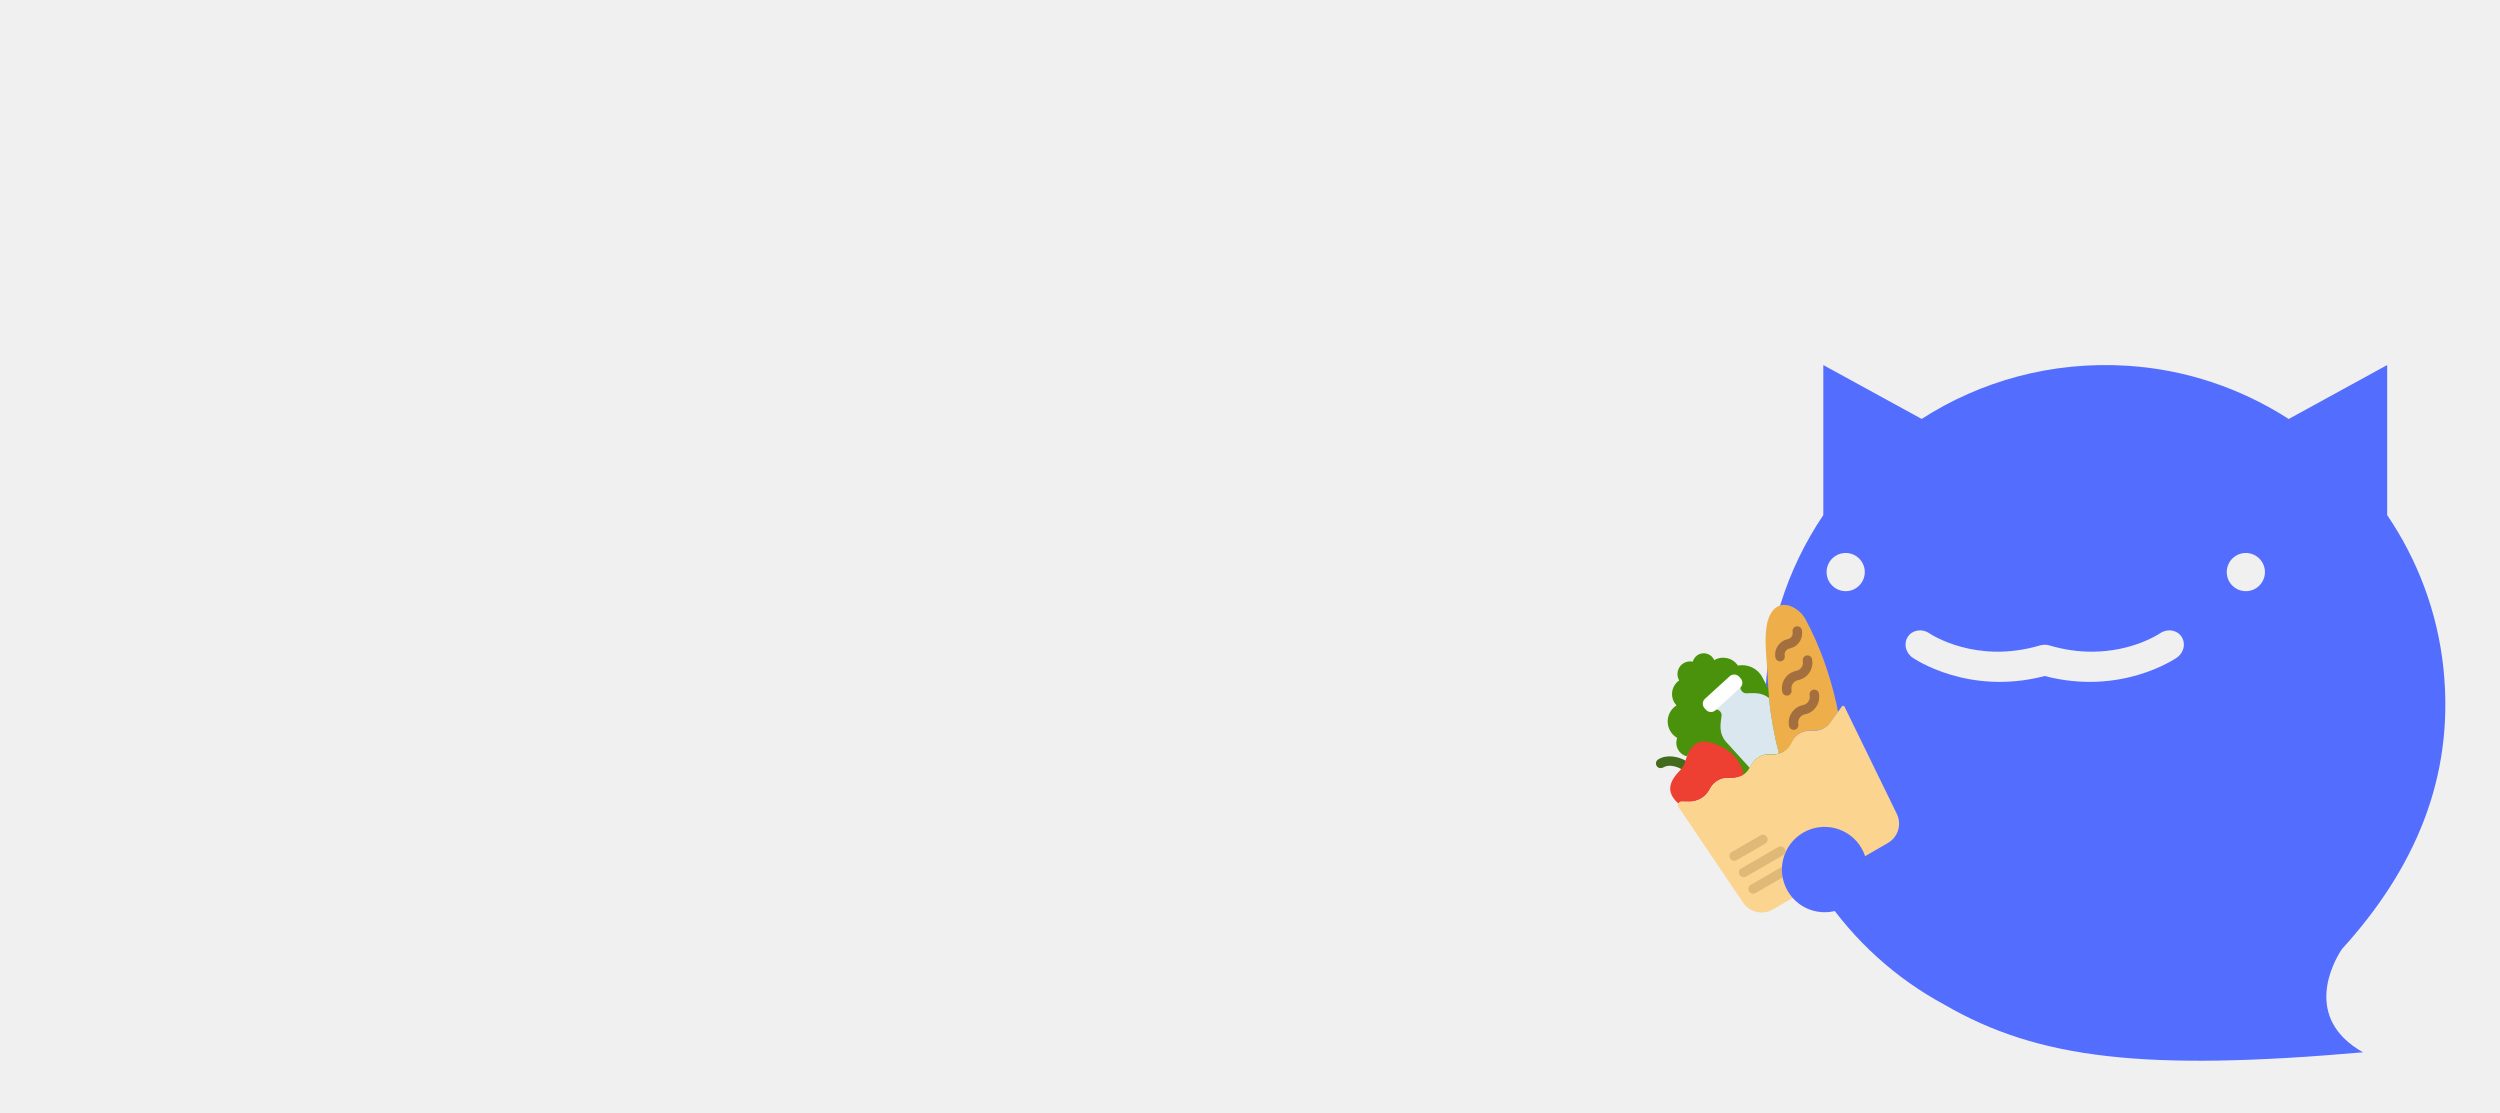
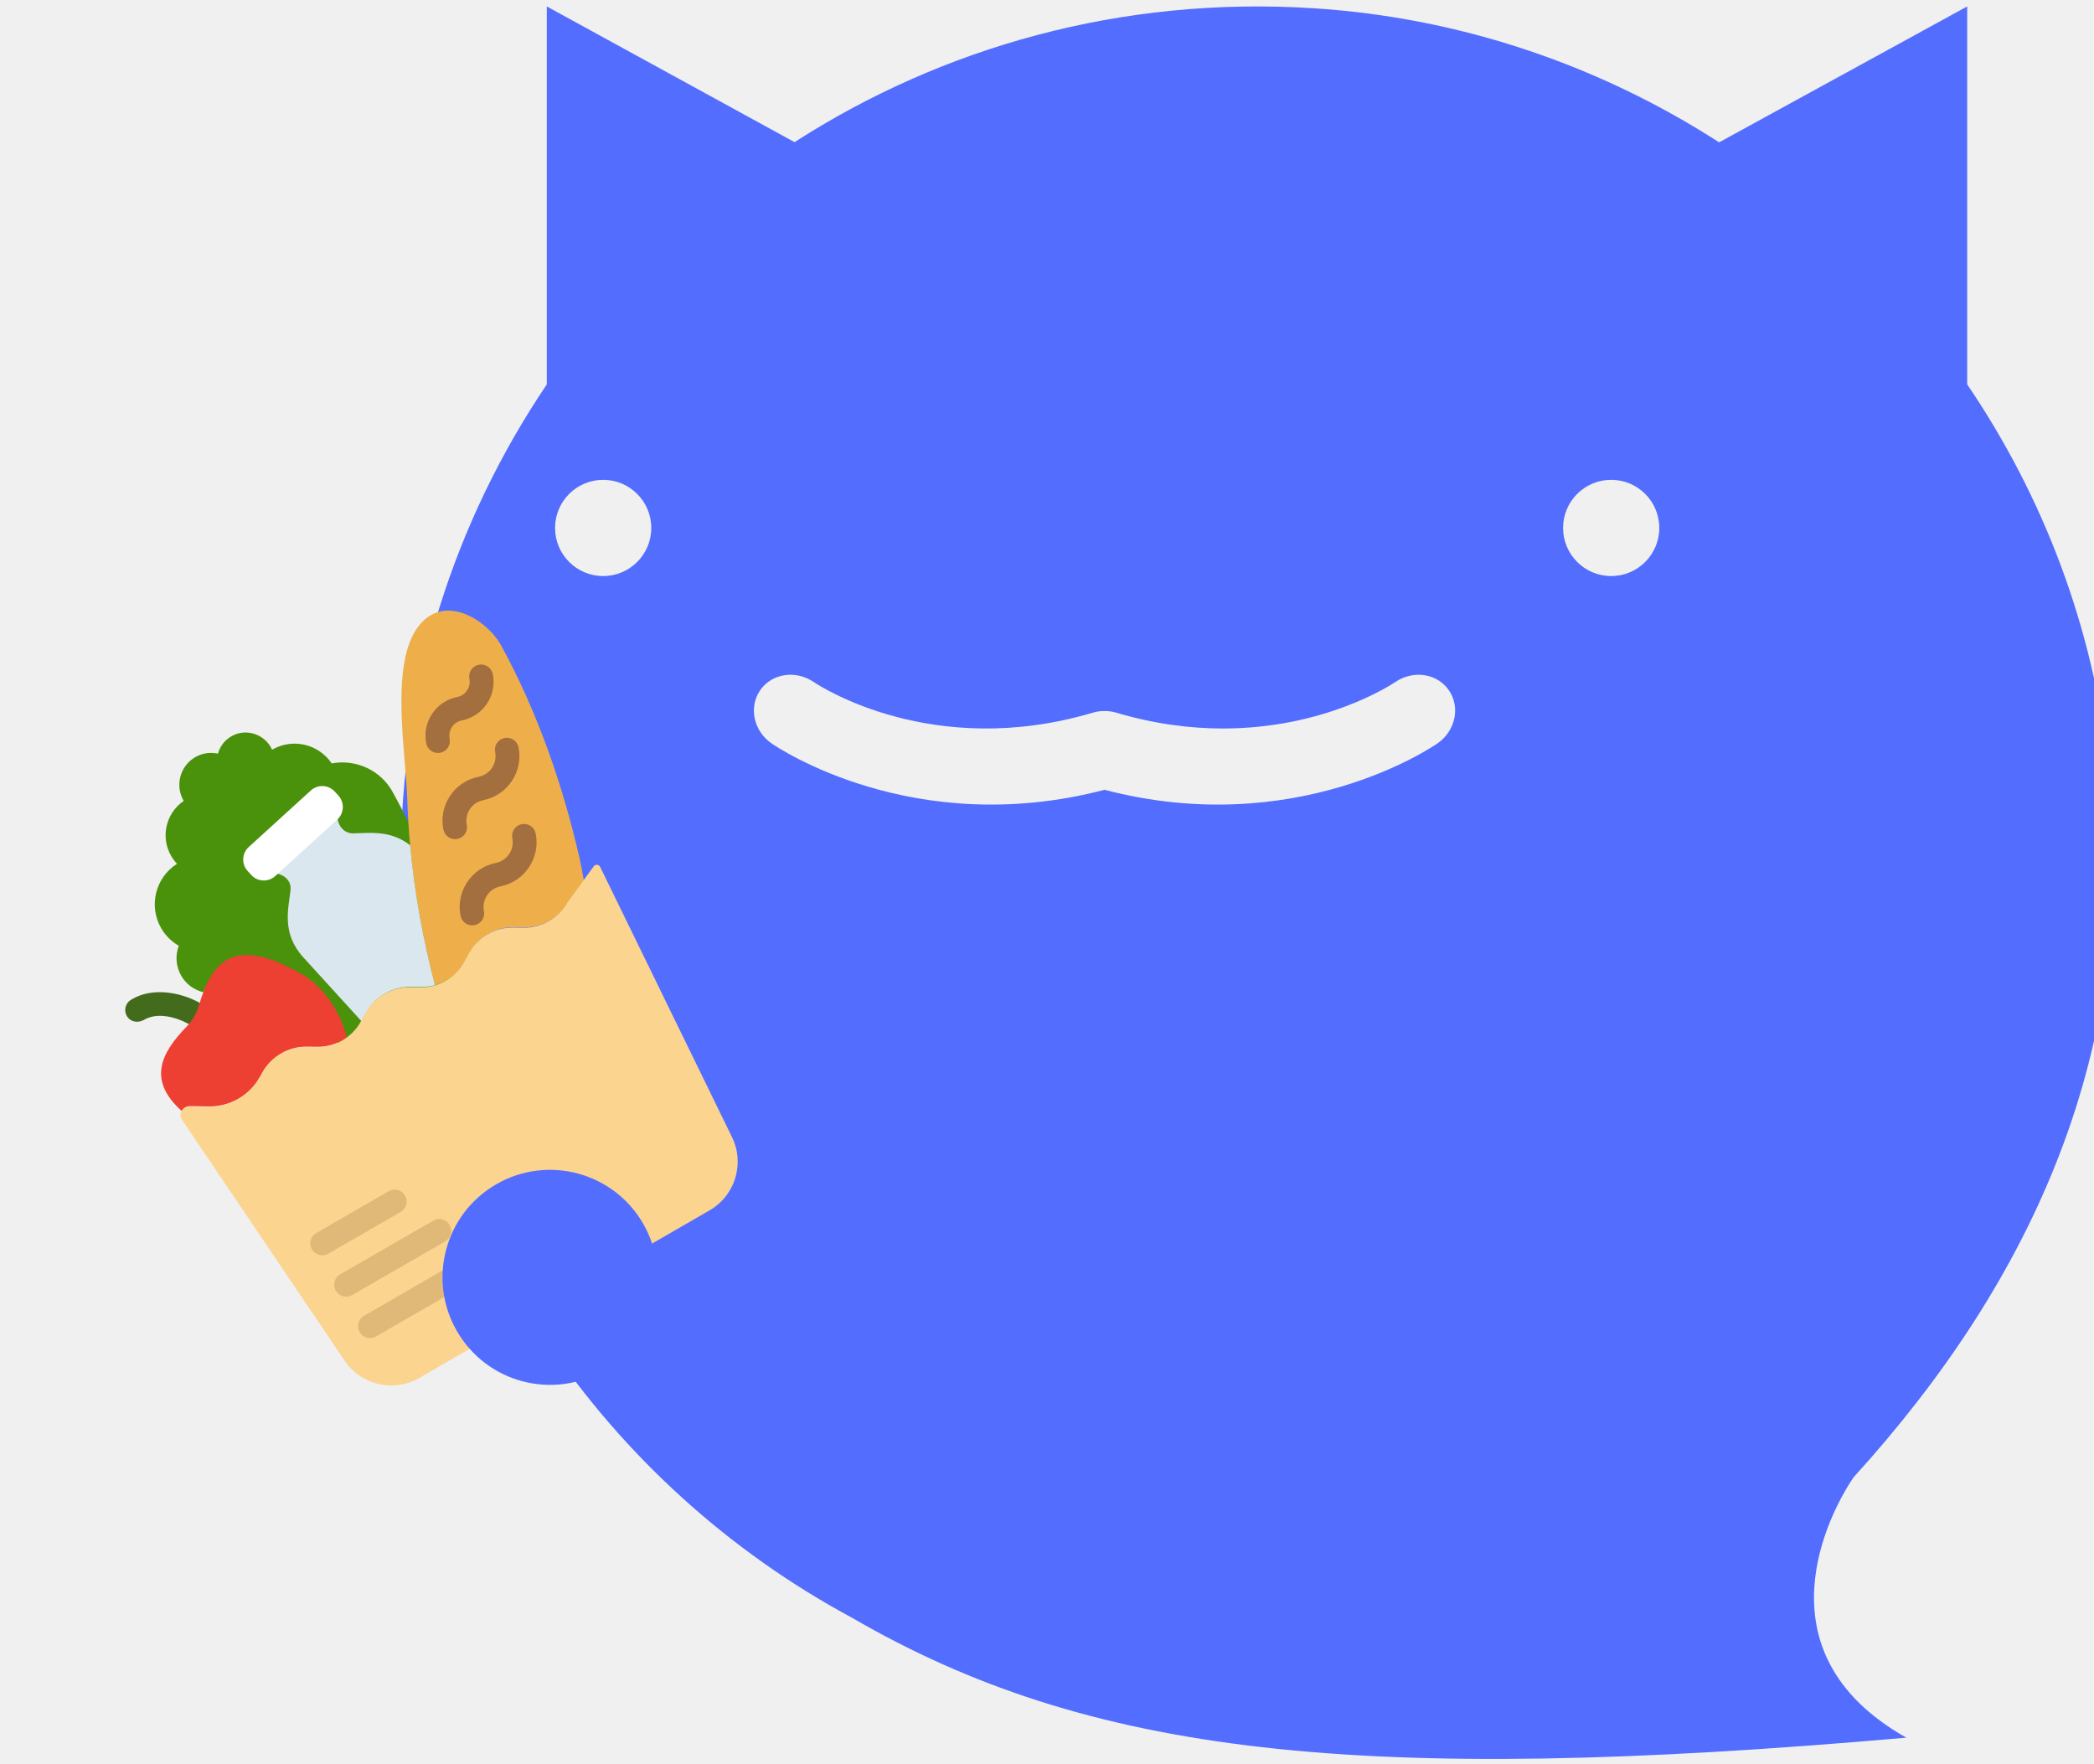
- <svg xmlns="http://www.w3.org/2000/svg" width="400px" height="178px" viewBox="0 0 400 178" version="1.1">
+ <svg xmlns="http://www.w3.org/2000/svg" width="133px" height="112px" viewBox="0" version="1.1">
  <defs />
  <g id="Symbols" stroke="none" stroke-width="1" fill="none" fill-rule="evenodd">
    <g id="img_ram-market">
-       <g id="Group-23" transform="translate(257, 58)">
+       <g id="Group-23">
        <path d="M124.946,0.409 L109.19,9.04 C101.626,4.169 92.811,1.12 83.408,0.523 C71.238,-0.251 59.862,2.984 50.465,9.028 L34.73,0.409 L34.73,24.414 L34.731,24.414 C28.872,33.094 25.451,43.554 25.451,54.814 C25.451,54.814 25.352,56.8 25.707,60.047 C27.473,78.541 38.492,94.333 54.087,102.735 C69.114,111.459 86.211,113.425 121.08,110.367 C111.322,104.86 116.433,95.842 117.54,94.115 C117.57,94.071 117.69,93.894 117.737,93.822 C129.187,81.22 135.804,66.555 133.947,48.92 C132.999,39.919 129.802,31.565 124.946,24.414 L124.946,0.409 Z M99.279,33.532 C99.279,31.844 100.648,30.476 102.335,30.476 C104.023,30.476 105.39,31.844 105.39,33.532 C105.39,35.219 104.023,36.588 102.335,36.588 C100.648,36.588 99.279,35.219 99.279,33.532 Z M35.255,33.532 C35.255,31.844 36.623,30.476 38.311,30.476 C39.998,30.476 41.366,31.844 41.366,33.532 C41.366,35.219 39.998,36.588 38.311,36.588 C36.623,36.588 35.255,35.219 35.255,33.532 Z M88.61,43.327 C89.754,42.539 91.28,42.764 92.021,43.834 C92.765,44.911 92.447,46.424 91.3,47.218 C90.925,47.474 82.283,53.337 70.154,50.163 C58.023,53.337 49.382,47.474 49.007,47.218 C47.859,46.424 47.542,44.911 48.285,43.834 C49.027,42.764 50.553,42.539 51.697,43.327 C52.026,43.544 59.218,48.296 69.43,45.259 C69.669,45.188 69.912,45.159 70.154,45.161 C70.395,45.159 70.638,45.188 70.876,45.259 C73.335,45.99 75.621,46.27 77.675,46.27 C84.155,46.271 88.36,43.492 88.61,43.327 Z" id="Fill-1" fill="#536DFE" />
        <g id="groceries" transform="translate(27.37649, 65.90277) rotate(-30) translate(-27.37649, -65.90277) translate(10.37649, 41.90277)">
          <path d="M4.717,15.866 C4.462,15.866 4.214,15.738 4.07,15.505 C3.604,14.75 2.734,13.877 1.735,13.908 C1.31,13.886 0.966,13.591 0.954,13.173 C0.941,12.754 1.27,12.404 1.689,12.391 C3.287,12.343 4.651,13.555 5.361,14.709 C5.581,15.065 5.471,15.533 5.114,15.753 C4.99,15.829 4.852,15.866 4.717,15.866 Z" id="Shape" fill="#436B1C" fill-rule="nonzero" />
          <path d="M20.244,5.764 C20.142,4.286 18.914,3.117 17.41,3.117 C17.406,3.117 17.402,3.118 17.398,3.118 C17.424,2.894 17.409,2.658 17.337,2.411 C17.133,1.718 16.524,1.185 15.806,1.099 C15.217,1.029 14.677,1.24 14.298,1.614 C13.938,1.289 13.466,1.086 12.943,1.086 C11.821,1.086 10.912,1.995 10.912,3.117 C10.912,3.12 10.913,3.123 10.913,3.127 C9.549,3.23 8.474,4.368 8.474,5.757 C8.474,5.97 8.502,6.175 8.549,6.373 C6.927,6.441 5.631,7.775 5.631,9.414 C5.631,9.97 5.782,10.488 6.041,10.937 C5.543,11.346 5.224,11.968 5.224,12.663 C5.224,13.299 5.493,13.869 5.92,14.275 C7.75,12.78 9.672,17.781 11.936,21.773 C12.688,23.1 20.811,21.687 21.458,22.511 C22.195,21.848 22.672,10.301 22.692,9.287 C22.724,7.659 21.691,6.271 20.244,5.764 Z" id="Shape" fill="#4A920B" fill-rule="nonzero" />
          <path d="M21.283,20.888 L21.824,20.564 C22.825,19.963 24.075,19.963 25.076,20.564 L25.617,20.888 C26.618,21.489 27.868,21.489 28.869,20.888 L30.398,20.208 C30.622,19.582 30.779,19.128 30.841,18.927 C32.267,14.339 33.186,9.509 33.311,4.691 C33.361,2.753 31.759,-0.269 29.097,1.105 C26.48,2.453 24.606,7.627 23.289,10.083 C21.418,13.574 19.939,17.37 18.885,21.239 C19.688,21.441 20.551,21.327 21.283,20.888 Z" id="Shape" fill="#EEAF4B" fill-rule="nonzero" />
          <path d="M1.559,20.109 L2.579,20.721 C3.752,21.424 5.216,21.424 6.388,20.721 L6.65,20.563 C7.652,19.963 8.902,19.963 9.903,20.563 L10.444,20.887 C11.032,21.24 11.705,21.38 12.364,21.318 C12.849,19.75 12.686,17.79 11.934,16.463 C9.403,11.998 7.298,12.908 5.272,14.846 C4.883,15.218 4.409,15.49 3.891,15.638 C1.67,16.273 0.03,17.312 0.963,20.14 C1.127,20.02 1.356,19.988 1.559,20.109 Z" id="Shape" fill="#ED3F32" fill-rule="nonzero" />
          <path d="M23.209,19.236 C23.128,19.236 23.046,19.224 22.965,19.196 C22.569,19.061 22.356,18.63 22.491,18.234 C22.997,16.745 24.622,15.948 26.108,16.449 C26.806,16.687 27.565,16.312 27.802,15.615 C27.936,15.218 28.365,15.004 28.764,15.14 C29.161,15.275 29.374,15.706 29.239,16.102 C28.733,17.592 27.11,18.391 25.621,17.887 C24.925,17.65 24.165,18.026 23.928,18.721 C23.82,19.038 23.524,19.236 23.209,19.236 Z" id="Shape" fill="#A46F3E" fill-rule="nonzero" />
          <path d="M25.003,13.951 C24.923,13.951 24.84,13.938 24.76,13.911 C24.363,13.776 24.15,13.345 24.285,12.948 C24.53,12.227 25.042,11.643 25.725,11.306 C26.407,10.969 27.18,10.919 27.903,11.164 C28.601,11.402 29.359,11.026 29.596,10.328 C29.73,9.931 30.161,9.718 30.558,9.853 C30.955,9.988 31.167,10.419 31.032,10.816 C30.527,12.306 28.903,13.104 27.415,12.601 C27.077,12.486 26.715,12.509 26.395,12.667 C26.076,12.825 25.837,13.097 25.721,13.436 C25.615,13.752 25.319,13.951 25.003,13.951 Z" id="Shape" fill="#A46F3E" fill-rule="nonzero" />
          <path d="M26.798,8.665 C26.718,8.665 26.635,8.652 26.554,8.624 C26.157,8.489 25.945,8.058 26.08,7.662 C26.523,6.355 27.948,5.654 29.255,6.096 C29.505,6.181 29.772,6.164 30.008,6.048 C30.244,5.932 30.421,5.73 30.506,5.481 C30.64,5.084 31.07,4.871 31.468,5.006 C31.865,5.141 32.078,5.572 31.942,5.968 C31.727,6.602 31.279,7.114 30.679,7.409 C30.079,7.705 29.4,7.748 28.767,7.533 C28.252,7.358 27.691,7.635 27.516,8.15 C27.409,8.466 27.114,8.665 26.798,8.665 Z" id="Shape" fill="#A46F3E" fill-rule="nonzero" />
          <path d="M13.937,11.452 C13.22,12.406 12.088,13.534 12.524,15.528 L13.695,20.888 C13.695,20.888 13.696,20.888 13.696,20.888 L14.237,20.564 C15.238,19.963 16.489,19.963 17.489,20.564 L18.03,20.888 C18.47,21.152 18.885,21.239 18.885,21.239 C19.676,18.339 20.705,15.479 21.959,12.758 C21.372,11.29 20.118,10.798 19.208,10.295 C19.202,10.292 19.197,10.289 19.192,10.287 C18.617,9.957 18.581,9.168 19.014,8.666 C19.185,8.468 19.264,8.196 19.205,7.923 L19.113,7.504 C19.012,7.043 18.552,6.748 18.092,6.849 L13.481,7.855 C13.02,7.956 12.726,8.416 12.827,8.876 L12.918,9.295 C12.979,9.574 13.172,9.79 13.416,9.896 C13.977,10.138 14.319,10.764 14.032,11.303 C14.005,11.354 13.973,11.403 13.937,11.452 Z" id="Shape" fill="#DAE7EF" fill-rule="nonzero" />
          <path d="M18.774,9.027 L13.555,10.168 C12.979,10.293 12.404,9.925 12.278,9.349 L12.203,9.006 C12.077,8.43 12.446,7.855 13.022,7.729 L18.24,6.589 C18.816,6.463 19.391,6.832 19.517,7.408 L19.592,7.75 C19.718,8.327 19.35,8.901 18.774,9.027 Z" id="Shape" fill="#FFFFFF" fill-rule="nonzero" />
          <path d="M31.724,19.977 L30.4,38.965 C30.303,40.861 28.738,42.348 26.84,42.348 L5.544,42.348 C3.645,42.348 2.08,40.861 1.983,38.965 L0.691,20.6 C0.669,20.168 1.137,19.887 1.508,20.109 L2.529,20.721 C3.701,21.424 5.165,21.424 6.337,20.721 L6.6,20.563 C7.601,19.963 8.851,19.963 9.852,20.563 L10.393,20.888 C11.394,21.489 12.645,21.489 13.645,20.888 L14.186,20.563 C15.188,19.963 16.438,19.963 17.438,20.563 L17.979,20.888 C18.981,21.489 20.231,21.489 21.232,20.888 L21.773,20.563 C22.774,19.963 24.024,19.963 25.025,20.563 L25.566,20.888 C26.567,21.489 27.818,21.489 28.818,20.888 L31.388,19.746 C31.551,19.673 31.733,19.799 31.724,19.977 Z" id="Shape" fill="#FBD490" fill-rule="nonzero" />
          <path d="M9.794,32.622 L4.484,32.622 C4.065,32.622 3.725,32.283 3.725,31.864 C3.725,31.444 4.065,31.105 4.484,31.105 L9.794,31.105 C10.213,31.105 10.553,31.444 10.553,31.864 C10.553,32.283 10.213,32.622 9.794,32.622 Z" id="Shape" fill="#E0B877" fill-rule="nonzero" />
          <path d="M11.312,35.657 L4.484,35.657 C4.065,35.657 3.725,35.318 3.725,34.898 C3.725,34.479 4.065,34.14 4.484,34.14 L11.312,34.14 C11.73,34.14 12.07,34.479 12.07,34.898 C12.07,35.318 11.73,35.657 11.312,35.657 Z" id="Shape" fill="#E0B877" fill-rule="nonzero" />
          <path d="M12.829,38.691 L4.484,38.691 C4.065,38.691 3.725,38.352 3.725,37.933 C3.725,37.513 4.065,37.174 4.484,37.174 L12.829,37.174 C13.248,37.174 13.588,37.513 13.588,37.933 C13.588,38.352 13.248,38.691 12.829,38.691 Z" id="Shape" fill="#E0B877" fill-rule="nonzero" />
          <path d="M17.381,38.691 L15.864,38.691 C15.445,38.691 15.105,38.352 15.105,37.933 C15.105,37.513 15.445,37.174 15.864,37.174 L17.381,37.174 C17.8,37.174 18.139,37.513 18.139,37.933 C18.139,38.352 17.8,38.691 17.381,38.691 Z" id="Shape" fill="#E0B877" fill-rule="nonzero" />
          <circle id="Oval" fill="#536DFE" cx="15.932" cy="40.967" r="6.828" />
        </g>
      </g>
    </g>
  </g>
</svg>
